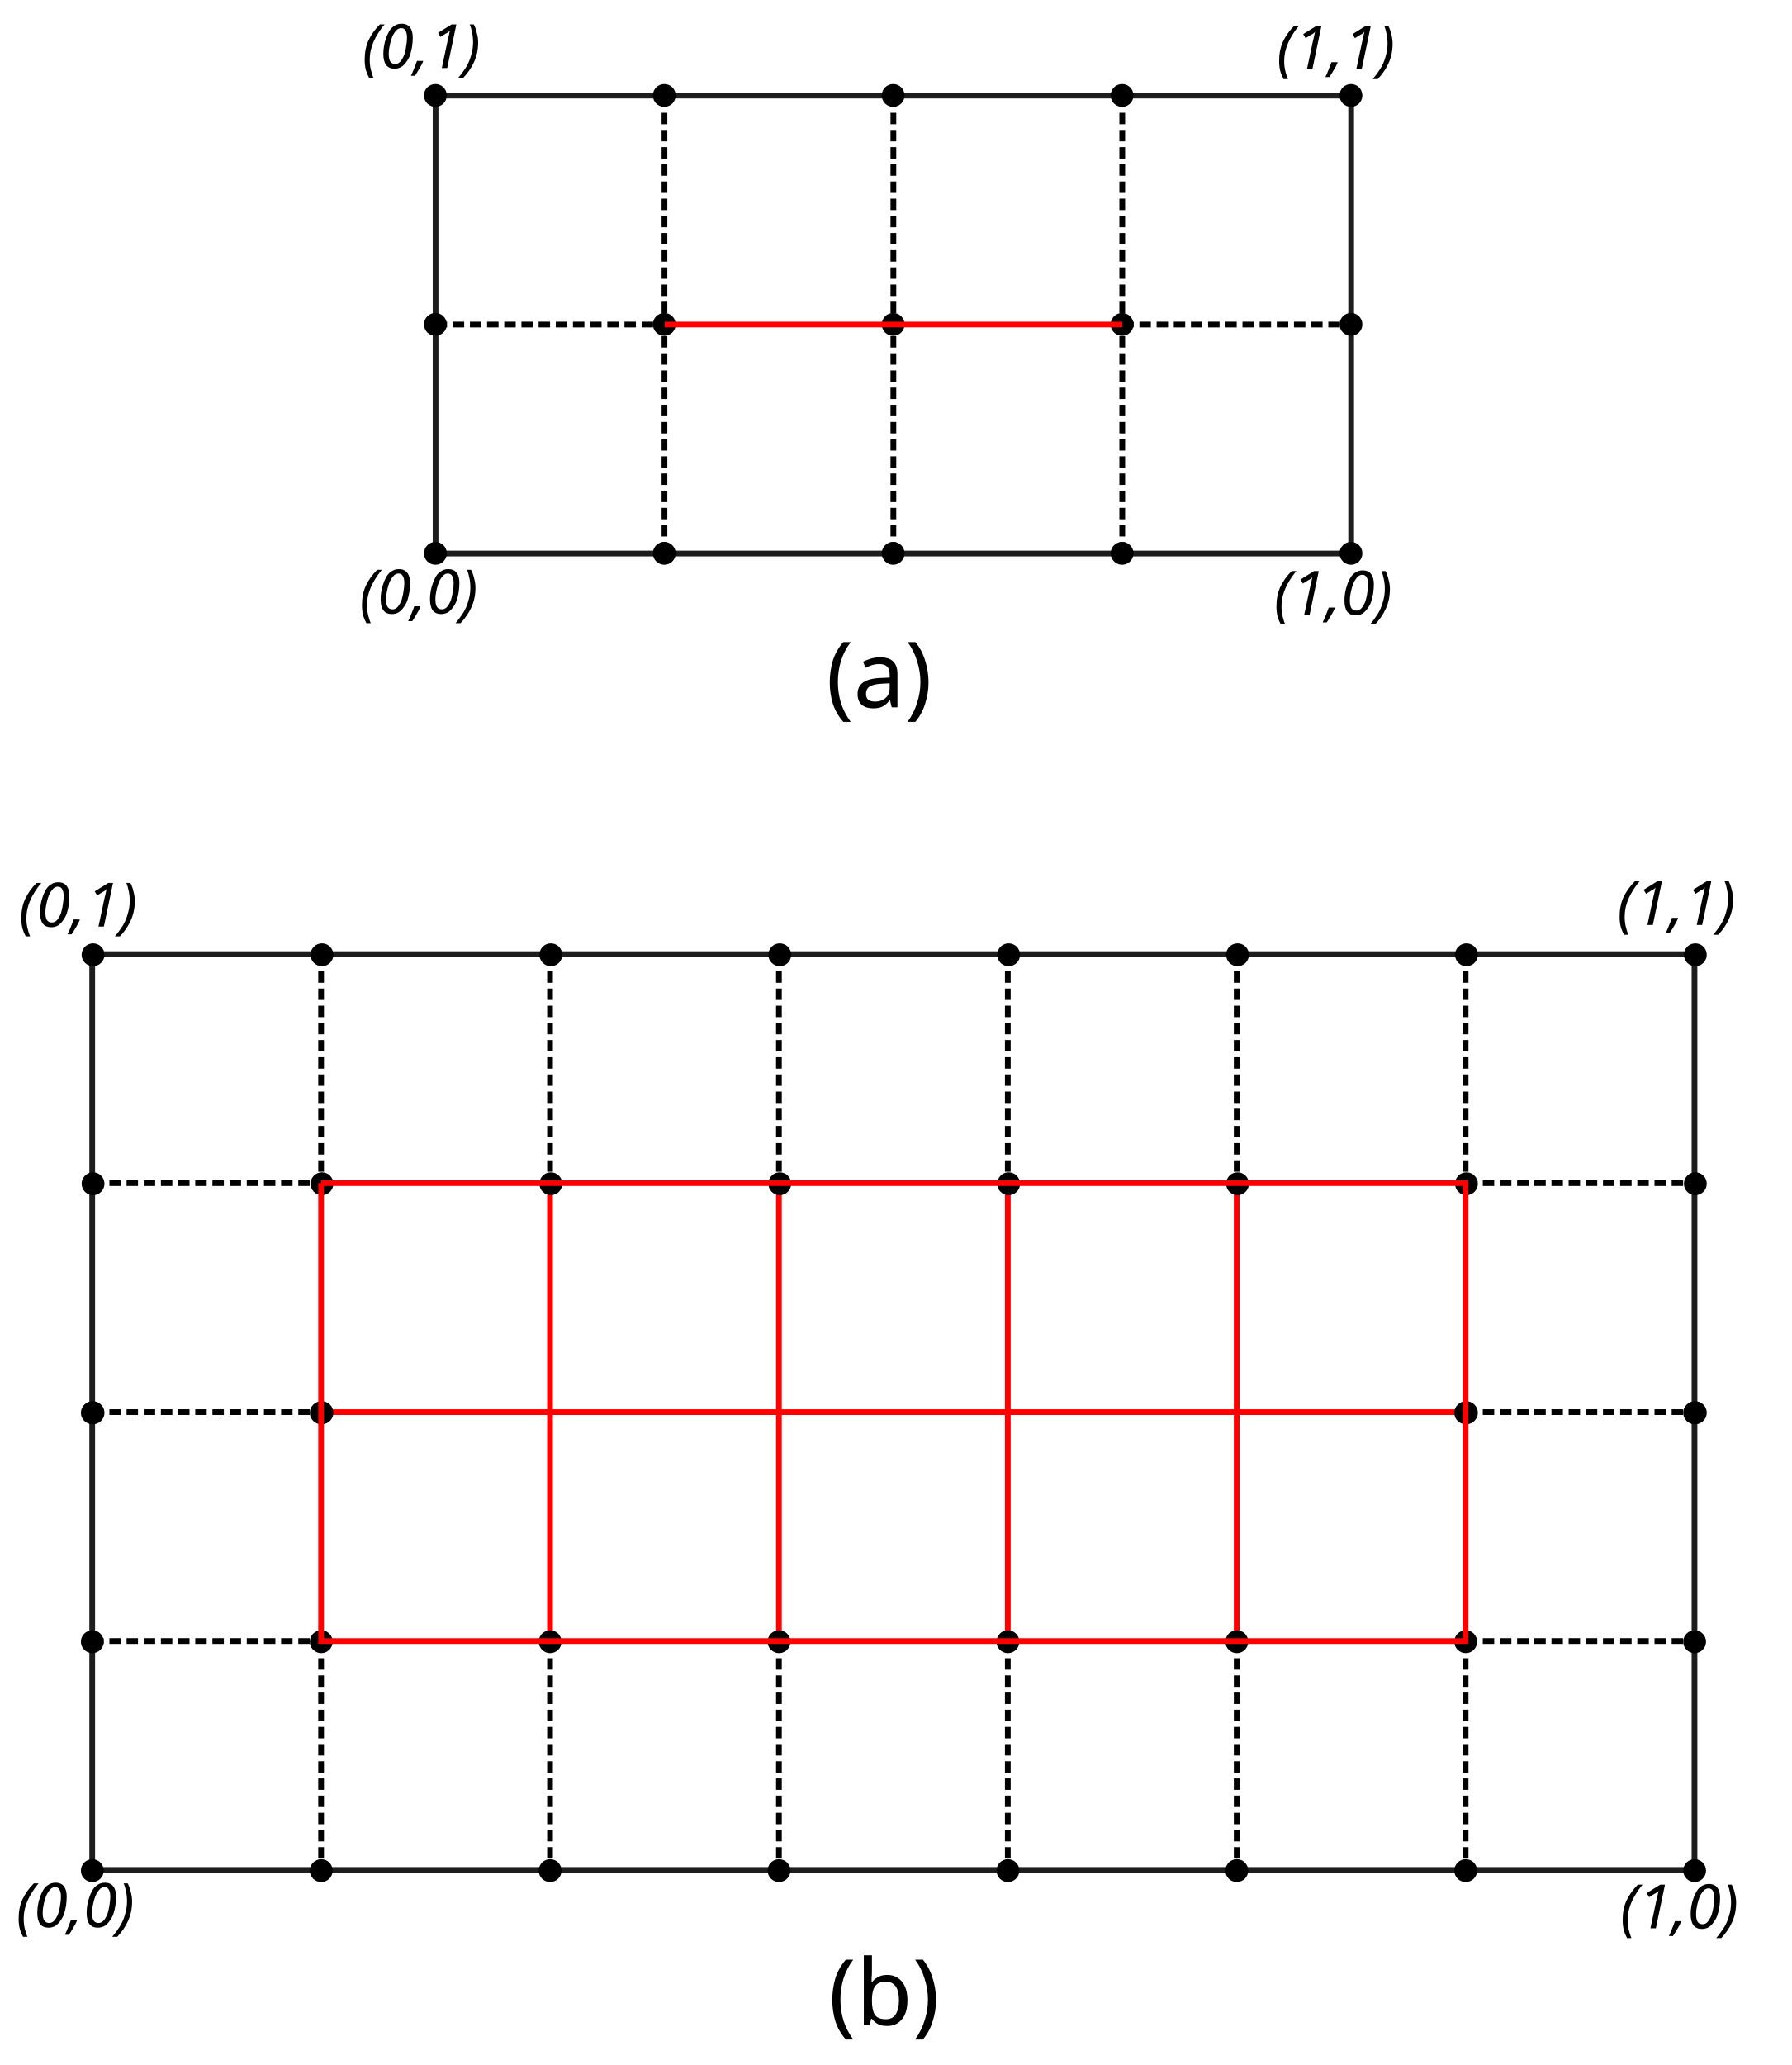
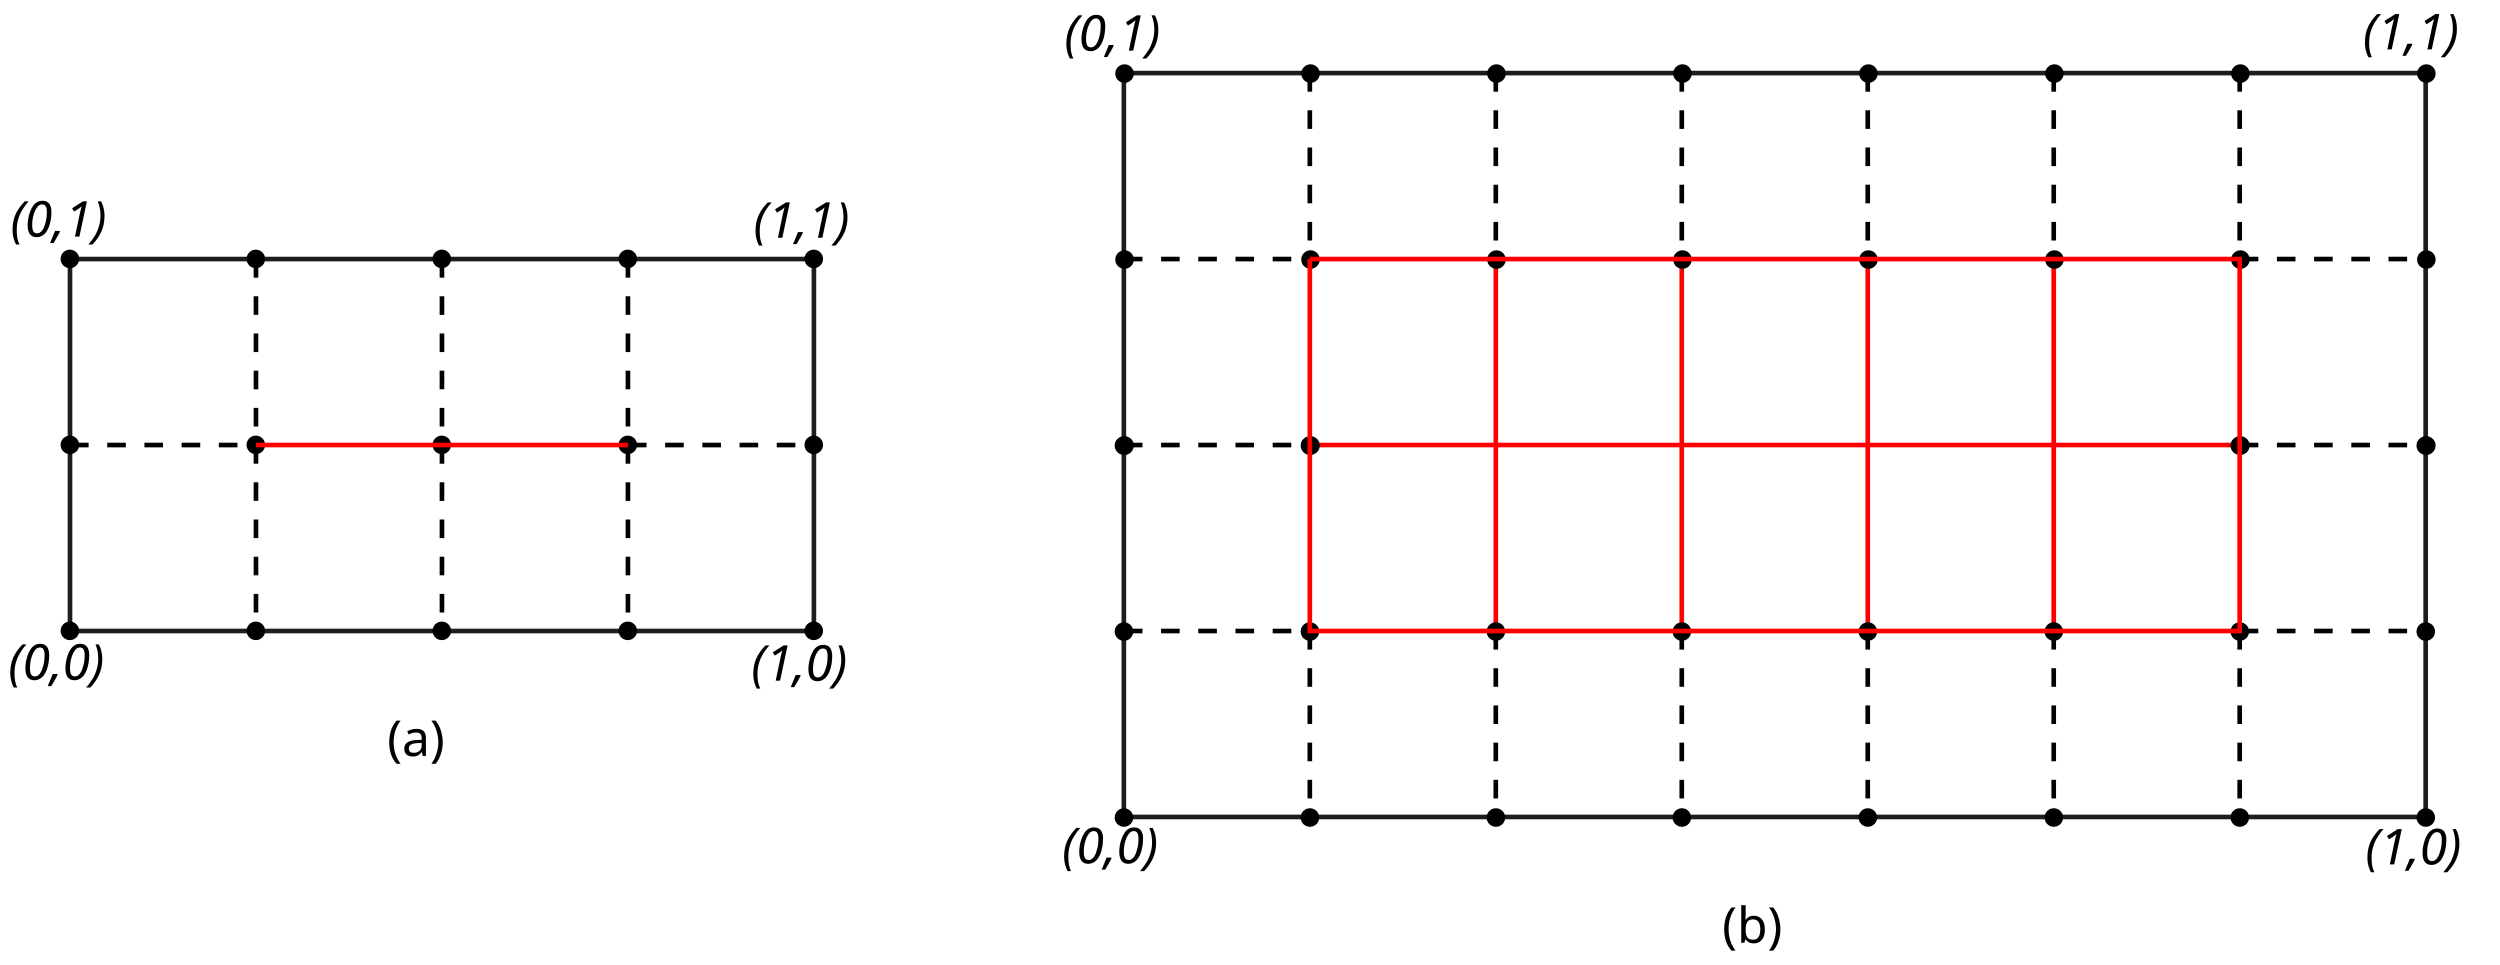
- <svg xmlns="http://www.w3.org/2000/svg" width="82.851mm" height="95.455mm" viewBox="0 0 82.851 95.455" version="1.1" id="svg8653">
+ <svg xmlns="http://www.w3.org/2000/svg" width="213.404mm" height="82.336mm" viewBox="0 0 213.404 82.336" version="1.1" id="svg8653">
  <defs id="defs8647" />
-   <g id="layer1" transform="translate(-27.48638,11.68953)">
-     <path style="fill:none;stroke:#ff0000;stroke-width:0.265;stroke-linecap:butt;stroke-linejoin:miter;stroke-opacity:1;stroke-miterlimit:4;stroke-dasharray:none;stroke-dashoffset:0" d="m 52.917,43 c 0,21.167 0,21.167 0,21.167" id="path2102" />
-     <path style="fill:none;stroke:#ff0000;stroke-width:0.265;stroke-linecap:butt;stroke-linejoin:miter;stroke-opacity:1;stroke-miterlimit:4;stroke-dasharray:none;stroke-dashoffset:0" d="m 63.5,43 c 0,21.167 0,21.167 0,21.167" id="path2104" />
-     <path style="fill:none;stroke:#ff0000;stroke-width:0.265;stroke-linecap:butt;stroke-linejoin:miter;stroke-opacity:1;stroke-miterlimit:4;stroke-dasharray:none;stroke-dashoffset:0" d="m 74.083,43 c 0,21.167 0,21.167 0,21.167" id="path2106" />
-     <path style="fill:none;stroke:#ff0000;stroke-width:0.265;stroke-linecap:butt;stroke-linejoin:miter;stroke-opacity:1;stroke-miterlimit:4;stroke-dasharray:none;stroke-dashoffset:0" d="m 84.667,43 c 0,21.167 0,21.167 0,21.167" id="path2108" />
-     <path style="fill:none;stroke:#ff0000;stroke-width:0.265;stroke-linecap:butt;stroke-linejoin:miter;stroke-opacity:1;stroke-miterlimit:4;stroke-dasharray:none;stroke-dashoffset:0" d="m 42.333,53.583 c 52.917,0 52.917,0 52.917,0" id="path2110" />
-     <rect id="rect3703-2" width="74.083" height="42.333" x="31.75" y="32.417" style="opacity:0.885;fill:none;stroke:#000000;stroke-width:0.265;stroke-miterlimit:4;stroke-dasharray:none;stroke-opacity:1" />
-     <path style="fill:none;stroke:#000000;stroke-width:0.265;stroke-linecap:butt;stroke-linejoin:miter;stroke-miterlimit:4;stroke-dasharray:0.529,0.265;stroke-dashoffset:0;stroke-opacity:1" d="M 42.333,32.417 V 43" id="path9655" />
-     <path style="fill:none;stroke:#000000;stroke-width:0.265;stroke-linecap:butt;stroke-linejoin:miter;stroke-miterlimit:4;stroke-dasharray:0.529,0.265;stroke-dashoffset:0;stroke-opacity:1" d="M 52.917,32.417 V 43" id="path9655-4" />
-     <path style="fill:none;stroke:#000000;stroke-width:0.265;stroke-linecap:butt;stroke-linejoin:miter;stroke-miterlimit:4;stroke-dasharray:0.529,0.265;stroke-dashoffset:0;stroke-opacity:1" d="M 63.5,32.417 V 43" id="path9655-2" />
-     <path style="fill:none;stroke:#000000;stroke-width:0.265;stroke-linecap:butt;stroke-linejoin:miter;stroke-miterlimit:4;stroke-dasharray:0.529,0.265;stroke-dashoffset:0;stroke-opacity:1" d="M 95.25,43 H 105.833" id="path9693" />
-     <path style="fill:none;stroke:#000000;stroke-width:0.265;stroke-linecap:butt;stroke-linejoin:miter;stroke-miterlimit:4;stroke-dasharray:0.529,0.265;stroke-dashoffset:0;stroke-opacity:1" d="M 31.75,43 H 42.333" id="path9693-1" />
-     <text xml:space="preserve" style="font-style:italic;font-variant:normal;font-weight:normal;font-stretch:normal;font-size:2.822px;line-height:1.25;font-family:sans-serif;-inkscape-font-specification:'sans-serif, Italic';font-variant-ligatures:normal;font-variant-caps:normal;font-variant-numeric:normal;font-feature-settings:normal;text-align:start;letter-spacing:0px;word-spacing:0px;writing-mode:lr;text-anchor:start;fill:#000000;fill-opacity:1;stroke:none;stroke-width:0.265;" x="28.363" y="31.142" id="text5070-2-2">
-       <tspan id="tspan5068-0-3" x="28.363" y="31.142" style="font-style:italic;font-variant:normal;font-weight:normal;font-stretch:normal;font-size:2.822px;font-family:sans-serif;-inkscape-font-specification:'sans-serif, Italic';font-variant-ligatures:normal;font-variant-caps:normal;font-variant-numeric:normal;font-feature-settings:normal;text-align:start;writing-mode:lr;text-anchor:start;fill:#000000;fill-opacity:1;stroke-width:0.265;">(0,1)</tspan>
+   <g id="layer1" transform="translate(85.35105,-20.88653)">
+     <path style="fill:none;stroke:#ff0000;stroke-width:0.397;stroke-linecap:butt;stroke-linejoin:miter;stroke-miterlimit:4;stroke-dasharray:none;stroke-dashoffset:0;stroke-opacity:1" d="m 42.333,43 c 0,31.75 0,31.75 0,31.75" id="path2102" />
+     <path style="fill:none;stroke:#ff0000;stroke-width:0.397;stroke-linecap:butt;stroke-linejoin:miter;stroke-miterlimit:4;stroke-dasharray:none;stroke-dashoffset:0;stroke-opacity:1" d="m 58.208,43 c 0,31.75 0,31.75 0,31.75" id="path2104" />
+     <path style="fill:none;stroke:#ff0000;stroke-width:0.397;stroke-linecap:butt;stroke-linejoin:miter;stroke-miterlimit:4;stroke-dasharray:none;stroke-dashoffset:0;stroke-opacity:1" d="m 74.083,43 c 0,31.75 0,31.75 0,31.75" id="path2106" />
+     <path style="fill:none;stroke:#ff0000;stroke-width:0.397;stroke-linecap:butt;stroke-linejoin:miter;stroke-miterlimit:4;stroke-dasharray:none;stroke-dashoffset:0;stroke-opacity:1" d="m 89.958,43 c 0,31.75 0,31.75 0,31.75" id="path2108" />
+     <path style="fill:none;stroke:#ff0000;stroke-width:0.397;stroke-linecap:butt;stroke-linejoin:miter;stroke-miterlimit:4;stroke-dasharray:none;stroke-dashoffset:0;stroke-opacity:1" d="m 26.458,58.875 c 79.375,0 79.375,0 79.375,0" id="path2110" />
+     <rect id="rect3703-2" width="111.125" height="63.5" x="10.583" y="27.125" style="opacity:0.885;fill:none;stroke:#000000;stroke-width:0.397;stroke-miterlimit:4;stroke-dasharray:none;stroke-opacity:1" />
+     <path style="fill:none;stroke:#000000;stroke-width:0.397;stroke-linecap:butt;stroke-linejoin:miter;stroke-miterlimit:4;stroke-dasharray:1.588,1.588;stroke-dashoffset:0;stroke-opacity:1" d="M 26.458,27.125 V 43" id="path9655" />
+     <path style="fill:none;stroke:#000000;stroke-width:0.397;stroke-linecap:butt;stroke-linejoin:miter;stroke-miterlimit:4;stroke-dasharray:1.588,1.588;stroke-dashoffset:0;stroke-opacity:1" d="M 42.333,27.125 V 43" id="path9655-4" />
+     <path style="fill:none;stroke:#000000;stroke-width:0.397;stroke-linecap:butt;stroke-linejoin:miter;stroke-miterlimit:4;stroke-dasharray:1.588,1.588;stroke-dashoffset:0;stroke-opacity:1" d="M 58.208,27.125 V 43" id="path9655-2" />
+     <path style="fill:none;stroke:#000000;stroke-width:0.397;stroke-linecap:butt;stroke-linejoin:miter;stroke-miterlimit:4;stroke-dasharray:1.588,1.588;stroke-dashoffset:0;stroke-opacity:1" d="m 105.833,43 h 15.875" id="path9693" />
+     <path style="fill:none;stroke:#000000;stroke-width:0.397;stroke-linecap:butt;stroke-linejoin:miter;stroke-miterlimit:4;stroke-dasharray:1.588,1.588;stroke-dashoffset:0;stroke-opacity:1" d="M 10.583,43 H 26.458" id="path9693-1" />
+     <text xml:space="preserve" style="font-style:italic;font-variant:normal;font-weight:normal;font-stretch:normal;font-size:4.233px;line-height:1.25;font-family:sans-serif;-inkscape-font-specification:'sans-serif, Italic';font-variant-ligatures:normal;font-variant-caps:normal;font-variant-numeric:normal;font-feature-settings:normal;text-align:start;letter-spacing:0px;word-spacing:0px;writing-mode:lr-tb;text-anchor:start;fill:#000000;fill-opacity:1;stroke:none;stroke-width:0.397" x="5.503" y="25.213" id="text5070-2-2">
+       <tspan id="tspan5068-0-3" x="5.503" y="25.213" style="font-style:italic;font-variant:normal;font-weight:normal;font-stretch:normal;font-size:4.233px;font-family:sans-serif;-inkscape-font-specification:'sans-serif, Italic';font-variant-ligatures:normal;font-variant-caps:normal;font-variant-numeric:normal;font-feature-settings:normal;text-align:start;writing-mode:lr-tb;text-anchor:start;fill:#000000;fill-opacity:1;stroke-width:0.397">(0,1)</tspan>
    </text>
-     <text xml:space="preserve" style="font-style:italic;font-variant:normal;font-weight:normal;font-stretch:normal;font-size:2.822px;line-height:1.25;font-family:sans-serif;-inkscape-font-specification:'sans-serif, Italic';font-variant-ligatures:normal;font-variant-caps:normal;font-variant-numeric:normal;font-feature-settings:normal;text-align:start;letter-spacing:0px;word-spacing:0px;writing-mode:lr;text-anchor:start;fill:#000000;fill-opacity:1;stroke:none;stroke-width:0.265;" x="102.263" y="31.069" id="text5070-2-2-6">
-       <tspan id="tspan5068-0-3-4" x="102.263" y="31.069" style="font-style:italic;font-variant:normal;font-weight:normal;font-stretch:normal;font-size:2.822px;font-family:sans-serif;-inkscape-font-specification:'sans-serif, Italic';font-variant-ligatures:normal;font-variant-caps:normal;font-variant-numeric:normal;font-feature-settings:normal;text-align:start;writing-mode:lr;text-anchor:start;fill:#000000;fill-opacity:1;stroke-width:0.265;">(1,1)</tspan>
+     <text xml:space="preserve" style="font-style:italic;font-variant:normal;font-weight:normal;font-stretch:normal;font-size:4.233px;line-height:1.25;font-family:sans-serif;-inkscape-font-specification:'sans-serif, Italic';font-variant-ligatures:normal;font-variant-caps:normal;font-variant-numeric:normal;font-feature-settings:normal;text-align:start;letter-spacing:0px;word-spacing:0px;writing-mode:lr-tb;text-anchor:start;fill:#000000;fill-opacity:1;stroke:none;stroke-width:0.397" x="116.353" y="25.103" id="text5070-2-2-6">
+       <tspan id="tspan5068-0-3-4" x="116.353" y="25.103" style="font-style:italic;font-variant:normal;font-weight:normal;font-stretch:normal;font-size:4.233px;font-family:sans-serif;-inkscape-font-specification:'sans-serif, Italic';font-variant-ligatures:normal;font-variant-caps:normal;font-variant-numeric:normal;font-feature-settings:normal;text-align:start;writing-mode:lr-tb;text-anchor:start;fill:#000000;fill-opacity:1;stroke-width:0.397">(1,1)</tspan>
    </text>
-     <text xml:space="preserve" style="font-style:italic;font-variant:normal;font-weight:normal;font-stretch:normal;font-size:2.822px;line-height:1.25;font-family:sans-serif;-inkscape-font-specification:'sans-serif, Italic';font-variant-ligatures:normal;font-variant-caps:normal;font-variant-numeric:normal;font-feature-settings:normal;text-align:start;letter-spacing:0px;word-spacing:0px;writing-mode:lr;text-anchor:start;fill:#000000;fill-opacity:1;stroke:none;stroke-width:0.265;" x="28.237" y="77.387" id="text5070-2-2-5">
-       <tspan id="tspan5068-0-3-3" x="28.237" y="77.387" style="font-style:italic;font-variant:normal;font-weight:normal;font-stretch:normal;font-size:2.822px;font-family:sans-serif;-inkscape-font-specification:'sans-serif, Italic';font-variant-ligatures:normal;font-variant-caps:normal;font-variant-numeric:normal;font-feature-settings:normal;text-align:start;writing-mode:lr;text-anchor:start;fill:#000000;fill-opacity:1;stroke-width:0.265;">(0,0)</tspan>
+     <text xml:space="preserve" style="font-style:italic;font-variant:normal;font-weight:normal;font-stretch:normal;font-size:4.233px;line-height:1.25;font-family:sans-serif;-inkscape-font-specification:'sans-serif, Italic';font-variant-ligatures:normal;font-variant-caps:normal;font-variant-numeric:normal;font-feature-settings:normal;text-align:start;letter-spacing:0px;word-spacing:0px;writing-mode:lr-tb;text-anchor:start;fill:#000000;fill-opacity:1;stroke:none;stroke-width:0.397" x="5.314" y="94.58" id="text5070-2-2-5">
+       <tspan id="tspan5068-0-3-3" x="5.314" y="94.58" style="font-style:italic;font-variant:normal;font-weight:normal;font-stretch:normal;font-size:4.233px;font-family:sans-serif;-inkscape-font-specification:'sans-serif, Italic';font-variant-ligatures:normal;font-variant-caps:normal;font-variant-numeric:normal;font-feature-settings:normal;text-align:start;writing-mode:lr-tb;text-anchor:start;fill:#000000;fill-opacity:1;stroke-width:0.397">(0,0)</tspan>
    </text>
-     <text xml:space="preserve" style="font-style:italic;font-variant:normal;font-weight:normal;font-stretch:normal;font-size:2.822px;line-height:1.25;font-family:sans-serif;-inkscape-font-specification:'sans-serif, Italic';font-variant-ligatures:normal;font-variant-caps:normal;font-variant-numeric:normal;font-feature-settings:normal;text-align:start;letter-spacing:0px;word-spacing:0px;writing-mode:lr;text-anchor:start;fill:#000000;fill-opacity:1;stroke:none;stroke-width:0.265;" x="102.402" y="77.445" id="text5070-2-2-6-0">
-       <tspan id="tspan5068-0-3-4-0" x="102.402" y="77.445" style="font-style:italic;font-variant:normal;font-weight:normal;font-stretch:normal;font-size:2.822px;font-family:sans-serif;-inkscape-font-specification:'sans-serif, Italic';font-variant-ligatures:normal;font-variant-caps:normal;font-variant-numeric:normal;font-feature-settings:normal;text-align:start;writing-mode:lr;text-anchor:start;fill:#000000;fill-opacity:1;stroke-width:0.265;">(1,0)</tspan>
+     <text xml:space="preserve" style="font-style:italic;font-variant:normal;font-weight:normal;font-stretch:normal;font-size:4.233px;line-height:1.25;font-family:sans-serif;-inkscape-font-specification:'sans-serif, Italic';font-variant-ligatures:normal;font-variant-caps:normal;font-variant-numeric:normal;font-feature-settings:normal;text-align:start;letter-spacing:0px;word-spacing:0px;writing-mode:lr-tb;text-anchor:start;fill:#000000;fill-opacity:1;stroke:none;stroke-width:0.397" x="116.561" y="94.668" id="text5070-2-2-6-0">
+       <tspan id="tspan5068-0-3-4-0" x="116.561" y="94.668" style="font-style:italic;font-variant:normal;font-weight:normal;font-stretch:normal;font-size:4.233px;font-family:sans-serif;-inkscape-font-specification:'sans-serif, Italic';font-variant-ligatures:normal;font-variant-caps:normal;font-variant-numeric:normal;font-feature-settings:normal;text-align:start;writing-mode:lr-tb;text-anchor:start;fill:#000000;fill-opacity:1;stroke-width:0.397">(1,0)</tspan>
    </text>
-     <g id="g2002" transform="translate(-6.501331,-37.1371)">
+     <g id="g2002" transform="matrix(1.5,0,0,1.5,-46.79366,-77.20566)">
      <circle r="0.528" cy="69.582" cx="38.29" id="path4517" style="fill:#000000;fill-opacity:1;stroke:none;stroke-width:0.106;stroke-opacity:1" />
      <circle r="0.528" cy="69.582" cx="48.873" id="path4517-7" style="fill:#000000;fill-opacity:1;stroke:none;stroke-width:0.106;stroke-opacity:1" />
      <circle r="0.528" cy="69.582" cx="59.456" id="path4517-78" style="fill:#000000;fill-opacity:1;stroke:none;stroke-width:0.106;stroke-opacity:1" />
      <circle r="0.528" cy="69.582" cx="70.04" id="path4517-7-9" style="fill:#000000;fill-opacity:1;stroke:none;stroke-width:0.106;stroke-opacity:1" />
      <circle r="0.528" cy="69.582" cx="80.623" id="path4517-0" style="fill:#000000;fill-opacity:1;stroke:none;stroke-width:0.106;stroke-opacity:1" />
      <circle r="0.528" cy="80.166" cx="38.29" id="path4517-5" style="fill:#000000;fill-opacity:1;stroke:none;stroke-width:0.106;stroke-opacity:1" />
      <circle r="0.528" cy="80.166" cx="48.873" id="path4517-7-8" style="fill:#000000;fill-opacity:1;stroke:none;stroke-width:0.106;stroke-opacity:1" />
      <circle r="0.528" cy="80.166" cx="59.456" id="path4517-78-7" style="fill:#000000;fill-opacity:1;stroke:none;stroke-width:0.106;stroke-opacity:1" />
      <circle r="0.528" cy="80.166" cx="70.04" id="path4517-7-9-2" style="fill:#000000;fill-opacity:1;stroke:none;stroke-width:0.106;stroke-opacity:1" />
      <circle r="0.528" cy="80.166" cx="80.623" id="path4517-0-0" style="fill:#000000;fill-opacity:1;stroke:none;stroke-width:0.106;stroke-opacity:1" />
      <circle r="0.528" cy="90.749" cx="38.29" id="path4517-9" style="fill:#000000;fill-opacity:1;stroke:none;stroke-width:0.106;stroke-opacity:1" />
      <circle r="0.528" cy="90.749" cx="48.873" id="path4517-7-87" style="fill:#000000;fill-opacity:1;stroke:none;stroke-width:0.106;stroke-opacity:1" />
      <circle r="0.528" cy="69.582" cx="91.206" id="path4517-78-70" style="fill:#000000;fill-opacity:1;stroke:none;stroke-width:0.106;stroke-opacity:1" />
      <circle r="0.528" cy="69.582" cx="101.79" id="path4517-7-9-7" style="fill:#000000;fill-opacity:1;stroke:none;stroke-width:0.106;stroke-opacity:1" />
      <circle r="0.528" cy="69.582" cx="112.373" id="path4517-0-7" style="fill:#000000;fill-opacity:1;stroke:none;stroke-width:0.106;stroke-opacity:1" />
      <circle r="0.528" cy="80.166" cx="91.206" id="path4517-78-7-5" style="fill:#000000;fill-opacity:1;stroke:none;stroke-width:0.106;stroke-opacity:1" />
      <circle r="0.528" cy="80.166" cx="101.79" id="path4517-7-9-2-4" style="fill:#000000;fill-opacity:1;stroke:none;stroke-width:0.106;stroke-opacity:1" />
      <circle r="0.528" cy="80.166" cx="112.373" id="path4517-0-0-0" style="fill:#000000;fill-opacity:1;stroke:none;stroke-width:0.106;stroke-opacity:1" />
      <circle r="0.528" cy="90.749" cx="101.79" id="path4517-7-9-4-3" style="fill:#000000;fill-opacity:1;stroke:none;stroke-width:0.106;stroke-opacity:1" />
      <circle r="0.528" cy="90.749" cx="112.373" id="path4517-0-6-7" style="fill:#000000;fill-opacity:1;stroke:none;stroke-width:0.106;stroke-opacity:1" />
      <circle transform="scale(1,-1)" r="0.528" cy="-111.918" cx="38.256" id="path4517-56" style="fill:#000000;fill-opacity:1;stroke:none;stroke-width:0.106;stroke-opacity:1" />
      <circle transform="scale(1,-1)" r="0.528" cy="-111.918" cx="48.84" id="path4517-7-2" style="fill:#000000;fill-opacity:1;stroke:none;stroke-width:0.106;stroke-opacity:1" />
      <circle transform="scale(1,-1)" r="0.528" cy="-111.918" cx="59.423" id="path4517-78-0" style="fill:#000000;fill-opacity:1;stroke:none;stroke-width:0.106;stroke-opacity:1" />
      <circle transform="scale(1,-1)" r="0.528" cy="-111.918" cx="70.006" id="path4517-7-9-8" style="fill:#000000;fill-opacity:1;stroke:none;stroke-width:0.106;stroke-opacity:1" />
      <circle transform="scale(1,-1)" r="0.528" cy="-111.918" cx="80.59" id="path4517-0-70" style="fill:#000000;fill-opacity:1;stroke:none;stroke-width:0.106;stroke-opacity:1" />
      <circle transform="scale(1,-1)" r="0.528" cy="-101.335" cx="38.256" id="path4517-5-6" style="fill:#000000;fill-opacity:1;stroke:none;stroke-width:0.106;stroke-opacity:1" />
      <circle transform="scale(1,-1)" r="0.528" cy="-101.335" cx="48.84" id="path4517-7-8-9" style="fill:#000000;fill-opacity:1;stroke:none;stroke-width:0.106;stroke-opacity:1" />
      <circle transform="scale(1,-1)" r="0.528" cy="-101.335" cx="59.423" id="path4517-78-7-9" style="fill:#000000;fill-opacity:1;stroke:none;stroke-width:0.106;stroke-opacity:1" />
      <circle transform="scale(1,-1)" r="0.528" cy="-101.335" cx="70.006" id="path4517-7-9-2-3" style="fill:#000000;fill-opacity:1;stroke:none;stroke-width:0.106;stroke-opacity:1" />
      <circle transform="scale(1,-1)" r="0.528" cy="-101.335" cx="80.59" id="path4517-0-0-4" style="fill:#000000;fill-opacity:1;stroke:none;stroke-width:0.106;stroke-opacity:1" />
      <circle transform="scale(1,-1)" r="0.528" cy="-90.752" cx="38.256" id="path4517-9-3" style="fill:#000000;fill-opacity:1;stroke:none;stroke-width:0.106;stroke-opacity:1" />
      <circle transform="scale(1,-1)" r="0.528" cy="-90.752" cx="48.84" id="path4517-7-87-0" style="fill:#000000;fill-opacity:1;stroke:none;stroke-width:0.106;stroke-opacity:1" />
      <circle transform="scale(1,-1)" r="0.528" cy="-111.918" cx="91.173" id="path4517-78-70-1" style="fill:#000000;fill-opacity:1;stroke:none;stroke-width:0.106;stroke-opacity:1" />
      <circle transform="scale(1,-1)" r="0.528" cy="-111.918" cx="101.756" id="path4517-7-9-7-7" style="fill:#000000;fill-opacity:1;stroke:none;stroke-width:0.106;stroke-opacity:1" />
      <circle transform="scale(1,-1)" r="0.528" cy="-111.918" cx="112.34" id="path4517-0-7-0" style="fill:#000000;fill-opacity:1;stroke:none;stroke-width:0.106;stroke-opacity:1" />
      <circle transform="scale(1,-1)" r="0.528" cy="-101.335" cx="91.173" id="path4517-78-7-5-9" style="fill:#000000;fill-opacity:1;stroke:none;stroke-width:0.106;stroke-opacity:1" />
      <circle transform="scale(1,-1)" r="0.528" cy="-101.335" cx="101.756" id="path4517-7-9-2-4-1" style="fill:#000000;fill-opacity:1;stroke:none;stroke-width:0.106;stroke-opacity:1" />
      <circle transform="scale(1,-1)" r="0.528" cy="-101.335" cx="112.34" id="path4517-0-0-0-1" style="fill:#000000;fill-opacity:1;stroke:none;stroke-width:0.106;stroke-opacity:1" />
      <circle transform="scale(1,-1)" r="0.528" cy="-90.752" cx="101.756" id="path4517-7-9-4-3-6" style="fill:#000000;fill-opacity:1;stroke:none;stroke-width:0.106;stroke-opacity:1" />
      <circle transform="scale(1,-1)" r="0.528" cy="-90.752" cx="112.34" id="path4517-0-6-7-6" style="fill:#000000;fill-opacity:1;stroke:none;stroke-width:0.106;stroke-opacity:1" />
    </g>
-     <path style="fill:none;stroke:#000000;stroke-width:0.265;stroke-linecap:butt;stroke-linejoin:miter;stroke-miterlimit:4;stroke-dasharray:0.529,0.265;stroke-dashoffset:0;stroke-opacity:1" d="M 74.083,32.417 V 43" id="path9655-2-8" />
-     <path style="fill:none;stroke:#000000;stroke-width:0.265;stroke-linecap:butt;stroke-linejoin:miter;stroke-miterlimit:4;stroke-dasharray:0.529,0.265;stroke-dashoffset:0;stroke-opacity:1" d="M 84.667,32.417 V 43" id="path9655-2-6" />
-     <path style="fill:none;stroke:#000000;stroke-width:0.265;stroke-linecap:butt;stroke-linejoin:miter;stroke-miterlimit:4;stroke-dasharray:0.529,0.265;stroke-dashoffset:0;stroke-opacity:1" d="M 95.25,32.417 V 43" id="path9655-2-7" />
-     <path style="fill:none;stroke:#000000;stroke-width:0.265;stroke-linecap:butt;stroke-linejoin:miter;stroke-miterlimit:4;stroke-dasharray:0.529,0.265;stroke-dashoffset:0;stroke-opacity:1" d="M 42.333,64.167 V 74.75" id="path9655-2-1" />
-     <path style="fill:none;stroke:#000000;stroke-width:0.265;stroke-linecap:butt;stroke-linejoin:miter;stroke-miterlimit:4;stroke-dasharray:0.529,0.265;stroke-dashoffset:0;stroke-opacity:1" d="M 52.917,64.167 V 74.75" id="path9655-2-4" />
-     <path style="fill:none;stroke:#000000;stroke-width:0.265;stroke-linecap:butt;stroke-linejoin:miter;stroke-miterlimit:4;stroke-dasharray:0.529,0.265;stroke-dashoffset:0;stroke-opacity:1" d="M 63.5,64.167 V 74.75" id="path9655-2-2" />
-     <path style="fill:none;stroke:#000000;stroke-width:0.265;stroke-linecap:butt;stroke-linejoin:miter;stroke-miterlimit:4;stroke-dasharray:0.529,0.265;stroke-dashoffset:0;stroke-opacity:1" d="M 74.083,64.167 V 74.75" id="path9655-2-88" />
-     <path style="fill:none;stroke:#000000;stroke-width:0.265;stroke-linecap:butt;stroke-linejoin:miter;stroke-miterlimit:4;stroke-dasharray:0.529,0.265;stroke-dashoffset:0;stroke-opacity:1" d="M 84.667,64.167 V 74.75" id="path9655-2-0" />
-     <path style="fill:none;stroke:#000000;stroke-width:0.265;stroke-linecap:butt;stroke-linejoin:miter;stroke-miterlimit:4;stroke-dasharray:0.529,0.265;stroke-dashoffset:0;stroke-opacity:1" d="M 95.25,64.167 V 74.75" id="path9655-2-23" />
-     <path style="fill:none;stroke:#000000;stroke-width:0.265;stroke-linecap:butt;stroke-linejoin:miter;stroke-miterlimit:4;stroke-dasharray:0.529,0.265;stroke-dashoffset:0;stroke-opacity:1" d="M 95.25,53.583 H 105.833" id="path9693-6" />
-     <path style="fill:none;stroke:#000000;stroke-width:0.265;stroke-linecap:butt;stroke-linejoin:miter;stroke-miterlimit:4;stroke-dasharray:0.529,0.265;stroke-dashoffset:0;stroke-opacity:1" d="M 95.25,64.167 H 105.833" id="path9693-9" />
-     <path style="fill:none;stroke:#000000;stroke-width:0.265;stroke-linecap:butt;stroke-linejoin:miter;stroke-miterlimit:4;stroke-dasharray:0.529,0.265;stroke-dashoffset:0;stroke-opacity:1" d="M 31.75,64.167 H 42.333" id="path9693-0" />
-     <path style="fill:none;stroke:#000000;stroke-width:0.265;stroke-linecap:butt;stroke-linejoin:miter;stroke-miterlimit:4;stroke-dasharray:0.529,0.265;stroke-dashoffset:0;stroke-opacity:1" d="M 31.75,53.583 H 42.333" id="path9693-5" />
-     <path style="fill:none;stroke:#ff0000;stroke-width:0.265;stroke-linecap:butt;stroke-linejoin:miter;stroke-opacity:1;stroke-miterlimit:4;stroke-dasharray:none;stroke-dashoffset:0" d="m 42.333,43 c 52.917,0 52.917,0 52.917,0 V 64.167 H 42.333 V 43" id="path2100" />
-     <g id="g9727" transform="translate(9.81867,-72.20181)">
+     <path style="fill:none;stroke:#000000;stroke-width:0.397;stroke-linecap:butt;stroke-linejoin:miter;stroke-miterlimit:4;stroke-dasharray:1.588,1.588;stroke-dashoffset:0;stroke-opacity:1" d="M 74.083,27.125 V 43" id="path9655-2-8" />
+     <path style="fill:none;stroke:#000000;stroke-width:0.397;stroke-linecap:butt;stroke-linejoin:miter;stroke-miterlimit:4;stroke-dasharray:1.588,1.588;stroke-dashoffset:0;stroke-opacity:1" d="M 89.958,27.125 V 43" id="path9655-2-6" />
+     <path style="fill:none;stroke:#000000;stroke-width:0.397;stroke-linecap:butt;stroke-linejoin:miter;stroke-miterlimit:4;stroke-dasharray:1.588,1.588;stroke-dashoffset:0;stroke-opacity:1" d="M 105.833,27.125 V 43" id="path9655-2-7" />
+     <path style="fill:none;stroke:#000000;stroke-width:0.397;stroke-linecap:butt;stroke-linejoin:miter;stroke-miterlimit:4;stroke-dasharray:1.588,1.588;stroke-dashoffset:0;stroke-opacity:1" d="M 26.458,74.75 V 90.625" id="path9655-2-1" />
+     <path style="fill:none;stroke:#000000;stroke-width:0.397;stroke-linecap:butt;stroke-linejoin:miter;stroke-miterlimit:4;stroke-dasharray:1.588,1.588;stroke-dashoffset:0;stroke-opacity:1" d="M 42.333,74.75 V 90.625" id="path9655-2-4" />
+     <path style="fill:none;stroke:#000000;stroke-width:0.397;stroke-linecap:butt;stroke-linejoin:miter;stroke-miterlimit:4;stroke-dasharray:1.588,1.588;stroke-dashoffset:0;stroke-opacity:1" d="M 58.208,74.75 V 90.625" id="path9655-2-2" />
+     <path style="fill:none;stroke:#000000;stroke-width:0.397;stroke-linecap:butt;stroke-linejoin:miter;stroke-miterlimit:4;stroke-dasharray:1.588,1.588;stroke-dashoffset:0;stroke-opacity:1" d="M 74.083,74.75 V 90.625" id="path9655-2-88" />
+     <path style="fill:none;stroke:#000000;stroke-width:0.397;stroke-linecap:butt;stroke-linejoin:miter;stroke-miterlimit:4;stroke-dasharray:1.588,1.588;stroke-dashoffset:0;stroke-opacity:1" d="M 89.958,74.75 V 90.625" id="path9655-2-0" />
+     <path style="fill:none;stroke:#000000;stroke-width:0.397;stroke-linecap:butt;stroke-linejoin:miter;stroke-miterlimit:4;stroke-dasharray:1.588,1.588;stroke-dashoffset:0;stroke-opacity:1" d="M 105.833,74.75 V 90.625" id="path9655-2-23" />
+     <path style="fill:none;stroke:#000000;stroke-width:0.397;stroke-linecap:butt;stroke-linejoin:miter;stroke-miterlimit:4;stroke-dasharray:1.588,1.588;stroke-dashoffset:0;stroke-opacity:1" d="m 105.833,58.875 h 15.875" id="path9693-6" />
+     <path style="fill:none;stroke:#000000;stroke-width:0.397;stroke-linecap:butt;stroke-linejoin:miter;stroke-miterlimit:4;stroke-dasharray:1.588,1.588;stroke-dashoffset:0;stroke-opacity:1" d="m 105.833,74.75 h 15.875" id="path9693-9" />
+     <path style="fill:none;stroke:#000000;stroke-width:0.397;stroke-linecap:butt;stroke-linejoin:miter;stroke-miterlimit:4;stroke-dasharray:1.588,1.588;stroke-dashoffset:0;stroke-opacity:1" d="M 10.583,74.75 H 26.458" id="path9693-0" />
+     <path style="fill:none;stroke:#000000;stroke-width:0.397;stroke-linecap:butt;stroke-linejoin:miter;stroke-miterlimit:4;stroke-dasharray:1.588,1.588;stroke-dashoffset:0;stroke-opacity:1" d="M 10.583,58.875 H 26.458" id="path9693-5" />
+     <path style="fill:none;stroke:#ff0000;stroke-width:0.397;stroke-linecap:butt;stroke-linejoin:miter;stroke-miterlimit:4;stroke-dasharray:none;stroke-dashoffset:0;stroke-opacity:1" d="m 26.458,43 c 79.375,0 79.375,0 79.375,0 v 31.75 H 26.458 v -31.75" id="path2100" />
+     <g id="g9727" transform="matrix(1.5,0,0,1.5,-136.0845,-54.39646)">
      <circle r="0.528" cy="64.923" cx="37.798" id="path4517-564" style="fill:#000000;fill-opacity:1;stroke:none;stroke-width:0.106;stroke-opacity:1" />
      <circle r="0.528" cy="64.923" cx="48.381" id="path4517-7-24" style="fill:#000000;fill-opacity:1;stroke:none;stroke-width:0.106;stroke-opacity:1" />
      <circle r="0.528" cy="64.923" cx="58.964" id="path4517-78-1" style="fill:#000000;fill-opacity:1;stroke:none;stroke-width:0.106;stroke-opacity:1" />
      <circle r="0.528" cy="64.923" cx="69.548" id="path4517-7-9-77" style="fill:#000000;fill-opacity:1;stroke:none;stroke-width:0.106;stroke-opacity:1" />
      <circle r="0.528" cy="64.923" cx="80.131" id="path4517-0-5" style="fill:#000000;fill-opacity:1;stroke:none;stroke-width:0.106;stroke-opacity:1" />
      <circle r="0.528" cy="75.506" cx="37.798" id="path4517-5-1" style="fill:#000000;fill-opacity:1;stroke:none;stroke-width:0.106;stroke-opacity:1" />
      <circle r="0.528" cy="75.506" cx="48.381" id="path4517-7-8-7" style="fill:#000000;fill-opacity:1;stroke:none;stroke-width:0.106;stroke-opacity:1" />
      <circle r="0.528" cy="75.506" cx="58.964" id="path4517-78-7-8" style="fill:#000000;fill-opacity:1;stroke:none;stroke-width:0.106;stroke-opacity:1" />
      <circle r="0.528" cy="75.506" cx="69.548" id="path4517-7-9-2-8" style="fill:#000000;fill-opacity:1;stroke:none;stroke-width:0.106;stroke-opacity:1" />
      <circle r="0.528" cy="75.506" cx="80.131" id="path4517-0-0-1" style="fill:#000000;fill-opacity:1;stroke:none;stroke-width:0.106;stroke-opacity:1" />
      <circle r="0.528" cy="86.089" cx="37.798" id="path4517-9-5" style="fill:#000000;fill-opacity:1;stroke:none;stroke-width:0.106;stroke-opacity:1" />
      <circle r="0.528" cy="86.089" cx="48.381" id="path4517-7-87-3" style="fill:#000000;fill-opacity:1;stroke:none;stroke-width:0.106;stroke-opacity:1" />
      <circle r="0.528" cy="86.089" cx="58.964" id="path4517-78-0-2" style="fill:#000000;fill-opacity:1;stroke:none;stroke-width:0.106;stroke-opacity:1" />
      <circle r="0.528" cy="86.089" cx="69.548" id="path4517-7-9-4" style="fill:#000000;fill-opacity:1;stroke:none;stroke-width:0.106;stroke-opacity:1" />
      <circle r="0.528" cy="86.089" cx="80.131" id="path4517-0-6" style="fill:#000000;fill-opacity:1;stroke:none;stroke-width:0.106;stroke-opacity:1" />
    </g>
-     <rect id="rect3703-2-4" width="42.333" height="21.167" x="47.625" y="-7.271" style="opacity:0.885;fill:none;stroke:#000000;stroke-width:0.265;stroke-miterlimit:4;stroke-dasharray:none;stroke-opacity:1" />
-     <path style="fill:none;stroke:#000000;stroke-width:0.265;stroke-linecap:butt;stroke-linejoin:miter;stroke-miterlimit:4;stroke-dasharray:0.529,0.265;stroke-dashoffset:0;stroke-opacity:1" d="M 58.208,-7.271 V 13.896" id="path9655-0" />
-     <path style="fill:none;stroke:#000000;stroke-width:0.265;stroke-linecap:butt;stroke-linejoin:miter;stroke-miterlimit:4;stroke-dasharray:0.529,0.265;stroke-dashoffset:0;stroke-opacity:1" d="M 68.792,-7.271 V 13.896" id="path9655-4-6" />
-     <path style="fill:none;stroke:#000000;stroke-width:0.265;stroke-linecap:butt;stroke-linejoin:miter;stroke-miterlimit:4;stroke-dasharray:0.529,0.265;stroke-dashoffset:0;stroke-opacity:1" d="M 79.375,-7.271 V 13.896" id="path9655-2-9" />
-     <path style="fill:none;stroke:#000000;stroke-width:0.265;stroke-linecap:butt;stroke-linejoin:miter;stroke-miterlimit:4;stroke-dasharray:0.529,0.265;stroke-dashoffset:0;stroke-opacity:1" d="M 79.375,3.312 H 89.958" id="path9693-62" />
-     <path style="fill:none;stroke:#ff0000;stroke-width:0.265;stroke-linecap:butt;stroke-linejoin:miter;stroke-opacity:1;stroke-miterlimit:4;stroke-dasharray:none;stroke-dashoffset:0" d="M 58.208,3.312 H 79.375" id="path9695" />
-     <path style="fill:none;stroke:#000000;stroke-width:0.265;stroke-linecap:butt;stroke-linejoin:miter;stroke-miterlimit:4;stroke-dasharray:0.529,0.265;stroke-dashoffset:0;stroke-opacity:1" d="M 47.625,3.312 H 58.208" id="path9693-1-9" />
-     <text xml:space="preserve" style="font-style:italic;font-variant:normal;font-weight:normal;font-stretch:normal;font-size:2.822px;line-height:1.25;font-family:sans-serif;-inkscape-font-specification:'sans-serif, Italic';font-variant-ligatures:normal;font-variant-caps:normal;font-variant-numeric:normal;font-feature-settings:normal;text-align:start;letter-spacing:0px;word-spacing:0px;writing-mode:lr;text-anchor:start;fill:#000000;fill-opacity:1;stroke:none;stroke-width:0.265;" x="44.238" y="-8.545" id="text5070-2-2-9">
-       <tspan id="tspan5068-0-3-36" x="44.238" y="-8.545" style="font-style:italic;font-variant:normal;font-weight:normal;font-stretch:normal;font-size:2.822px;font-family:sans-serif;-inkscape-font-specification:'sans-serif, Italic';font-variant-ligatures:normal;font-variant-caps:normal;font-variant-numeric:normal;font-feature-settings:normal;text-align:start;writing-mode:lr;text-anchor:start;fill:#000000;fill-opacity:1;stroke-width:0.265;">(0,1)</tspan>
+     <rect id="rect3703-2-4" width="63.5" height="31.75" x="-79.375" y="43" style="opacity:0.885;fill:none;stroke:#000000;stroke-width:0.397;stroke-miterlimit:4;stroke-dasharray:none;stroke-opacity:1" />
+     <path style="fill:none;stroke:#000000;stroke-width:0.397;stroke-linecap:butt;stroke-linejoin:miter;stroke-miterlimit:4;stroke-dasharray:1.588,1.588;stroke-dashoffset:0;stroke-opacity:1" d="m -63.5,43 v 31.75" id="path9655-0" />
+     <path style="fill:none;stroke:#000000;stroke-width:0.397;stroke-linecap:butt;stroke-linejoin:miter;stroke-miterlimit:4;stroke-dasharray:1.588,1.588;stroke-dashoffset:0;stroke-opacity:1" d="M -47.625,43 V 74.75" id="path9655-4-6" />
+     <path style="fill:none;stroke:#000000;stroke-width:0.397;stroke-linecap:butt;stroke-linejoin:miter;stroke-miterlimit:4;stroke-dasharray:1.588,1.588;stroke-dashoffset:0;stroke-opacity:1" d="M -31.75,43 V 74.75" id="path9655-2-9" />
+     <path style="fill:none;stroke:#000000;stroke-width:0.397;stroke-linecap:butt;stroke-linejoin:miter;stroke-miterlimit:4;stroke-dasharray:1.588,1.588;stroke-dashoffset:0;stroke-opacity:1" d="m -31.75,58.875 h 15.875" id="path9693-62" />
+     <path style="fill:none;stroke:#ff0000;stroke-width:0.397;stroke-linecap:butt;stroke-linejoin:miter;stroke-miterlimit:4;stroke-dasharray:none;stroke-dashoffset:0;stroke-opacity:1" d="m -63.5,58.875 h 31.75" id="path9695" />
+     <path style="fill:none;stroke:#000000;stroke-width:0.397;stroke-linecap:butt;stroke-linejoin:miter;stroke-miterlimit:4;stroke-dasharray:1.588,1.588;stroke-dashoffset:0;stroke-opacity:1" d="m -79.375,58.875 h 15.875" id="path9693-1-9" />
+     <text xml:space="preserve" style="font-style:italic;font-variant:normal;font-weight:normal;font-stretch:normal;font-size:4.233px;line-height:1.25;font-family:sans-serif;-inkscape-font-specification:'sans-serif, Italic';font-variant-ligatures:normal;font-variant-caps:normal;font-variant-numeric:normal;font-feature-settings:normal;text-align:start;letter-spacing:0px;word-spacing:0px;writing-mode:lr-tb;text-anchor:start;fill:#000000;fill-opacity:1;stroke:none;stroke-width:0.397" x="-84.455" y="41.088" id="text5070-2-2-9">
+       <tspan id="tspan5068-0-3-36" x="-84.455" y="41.088" style="font-style:italic;font-variant:normal;font-weight:normal;font-stretch:normal;font-size:4.233px;font-family:sans-serif;-inkscape-font-specification:'sans-serif, Italic';font-variant-ligatures:normal;font-variant-caps:normal;font-variant-numeric:normal;font-feature-settings:normal;text-align:start;writing-mode:lr-tb;text-anchor:start;fill:#000000;fill-opacity:1;stroke-width:0.397">(0,1)</tspan>
    </text>
-     <text xml:space="preserve" style="font-style:italic;font-variant:normal;font-weight:normal;font-stretch:normal;font-size:2.822px;line-height:1.25;font-family:sans-serif;-inkscape-font-specification:'sans-serif, Italic';font-variant-ligatures:normal;font-variant-caps:normal;font-variant-numeric:normal;font-feature-settings:normal;text-align:start;letter-spacing:0px;word-spacing:0px;writing-mode:lr;text-anchor:start;fill:#000000;fill-opacity:1;stroke:none;stroke-width:0.265;" x="86.521" y="-8.487" id="text5070-2-2-6-1">
-       <tspan id="tspan5068-0-3-4-6" x="86.521" y="-8.487" style="font-style:italic;font-variant:normal;font-weight:normal;font-stretch:normal;font-size:2.822px;font-family:sans-serif;-inkscape-font-specification:'sans-serif, Italic';font-variant-ligatures:normal;font-variant-caps:normal;font-variant-numeric:normal;font-feature-settings:normal;text-align:start;writing-mode:lr;text-anchor:start;fill:#000000;fill-opacity:1;stroke-width:0.265;">(1,1)</tspan>
+     <text xml:space="preserve" style="font-style:italic;font-variant:normal;font-weight:normal;font-stretch:normal;font-size:4.233px;line-height:1.25;font-family:sans-serif;-inkscape-font-specification:'sans-serif, Italic';font-variant-ligatures:normal;font-variant-caps:normal;font-variant-numeric:normal;font-feature-settings:normal;text-align:start;letter-spacing:0px;word-spacing:0px;writing-mode:lr-tb;text-anchor:start;fill:#000000;fill-opacity:1;stroke:none;stroke-width:0.397" x="-21.032" y="41.176" id="text5070-2-2-6-1">
+       <tspan id="tspan5068-0-3-4-6" x="-21.032" y="41.176" style="font-style:italic;font-variant:normal;font-weight:normal;font-stretch:normal;font-size:4.233px;font-family:sans-serif;-inkscape-font-specification:'sans-serif, Italic';font-variant-ligatures:normal;font-variant-caps:normal;font-variant-numeric:normal;font-feature-settings:normal;text-align:start;writing-mode:lr-tb;text-anchor:start;fill:#000000;fill-opacity:1;stroke-width:0.397">(1,1)</tspan>
    </text>
-     <text xml:space="preserve" style="font-style:italic;font-variant:normal;font-weight:normal;font-stretch:normal;font-size:2.822px;line-height:1.25;font-family:sans-serif;-inkscape-font-specification:'sans-serif, Italic';font-variant-ligatures:normal;font-variant-caps:normal;font-variant-numeric:normal;font-feature-settings:normal;text-align:start;letter-spacing:0px;word-spacing:0px;writing-mode:lr;text-anchor:start;fill:#000000;fill-opacity:1;stroke:none;stroke-width:0.265;" x="44.112" y="16.665" id="text5070-2-2-5-5">
-       <tspan id="tspan5068-0-3-3-4" x="44.112" y="16.665" style="font-style:italic;font-variant:normal;font-weight:normal;font-stretch:normal;font-size:2.822px;font-family:sans-serif;-inkscape-font-specification:'sans-serif, Italic';font-variant-ligatures:normal;font-variant-caps:normal;font-variant-numeric:normal;font-feature-settings:normal;text-align:start;writing-mode:lr;text-anchor:start;fill:#000000;fill-opacity:1;stroke-width:0.265;">(0,0)</tspan>
+     <text xml:space="preserve" style="font-style:italic;font-variant:normal;font-weight:normal;font-stretch:normal;font-size:4.233px;line-height:1.25;font-family:sans-serif;-inkscape-font-specification:'sans-serif, Italic';font-variant-ligatures:normal;font-variant-caps:normal;font-variant-numeric:normal;font-feature-settings:normal;text-align:start;letter-spacing:0px;word-spacing:0px;writing-mode:lr-tb;text-anchor:start;fill:#000000;fill-opacity:1;stroke:none;stroke-width:0.397" x="-84.645" y="78.904" id="text5070-2-2-5-5">
+       <tspan id="tspan5068-0-3-3-4" x="-84.645" y="78.904" style="font-style:italic;font-variant:normal;font-weight:normal;font-stretch:normal;font-size:4.233px;font-family:sans-serif;-inkscape-font-specification:'sans-serif, Italic';font-variant-ligatures:normal;font-variant-caps:normal;font-variant-numeric:normal;font-feature-settings:normal;text-align:start;writing-mode:lr-tb;text-anchor:start;fill:#000000;fill-opacity:1;stroke-width:0.397">(0,0)</tspan>
    </text>
-     <text xml:space="preserve" style="font-style:italic;font-variant:normal;font-weight:normal;font-stretch:normal;font-size:2.822px;line-height:1.25;font-family:sans-serif;-inkscape-font-specification:'sans-serif, Italic';font-variant-ligatures:normal;font-variant-caps:normal;font-variant-numeric:normal;font-feature-settings:normal;text-align:start;letter-spacing:0px;word-spacing:0px;writing-mode:lr;text-anchor:start;fill:#000000;fill-opacity:1;stroke:none;stroke-width:0.265;" x="86.394" y="16.724" id="text5070-2-2-6-0-4">
-       <tspan id="tspan5068-0-3-4-0-3" x="86.394" y="16.724" style="font-style:italic;font-variant:normal;font-weight:normal;font-stretch:normal;font-size:2.822px;font-family:sans-serif;-inkscape-font-specification:'sans-serif, Italic';font-variant-ligatures:normal;font-variant-caps:normal;font-variant-numeric:normal;font-feature-settings:normal;text-align:start;writing-mode:lr;text-anchor:start;fill:#000000;fill-opacity:1;stroke-width:0.265;">(1,0)</tspan>
+     <text xml:space="preserve" style="font-style:italic;font-variant:normal;font-weight:normal;font-stretch:normal;font-size:4.233px;line-height:1.25;font-family:sans-serif;-inkscape-font-specification:'sans-serif, Italic';font-variant-ligatures:normal;font-variant-caps:normal;font-variant-numeric:normal;font-feature-settings:normal;text-align:start;letter-spacing:0px;word-spacing:0px;writing-mode:lr-tb;text-anchor:start;fill:#000000;fill-opacity:1;stroke:none;stroke-width:0.397" x="-21.221" y="78.992" id="text5070-2-2-6-0-4">
+       <tspan id="tspan5068-0-3-4-0-3" x="-21.221" y="78.992" style="font-style:italic;font-variant:normal;font-weight:normal;font-stretch:normal;font-size:4.233px;font-family:sans-serif;-inkscape-font-specification:'sans-serif, Italic';font-variant-ligatures:normal;font-variant-caps:normal;font-variant-numeric:normal;font-feature-settings:normal;text-align:start;writing-mode:lr-tb;text-anchor:start;fill:#000000;fill-opacity:1;stroke-width:0.397">(1,0)</tspan>
    </text>
-     <text xml:space="preserve" style="font-style:normal;font-weight:normal;font-size:10.583px;line-height:1.25;font-family:sans-serif;letter-spacing:0px;word-spacing:0px;fill:#000000;fill-opacity:1;stroke:none;stroke-width:0.265" x="65.678" y="21.005" id="text2799">
-       <tspan id="tspan2797" x="65.678" y="21.005" style="font-style:normal;font-variant:normal;font-weight:normal;font-stretch:normal;font-size:4.233px;font-family:sans-serif;-inkscape-font-specification:'sans-serif, Normal';font-variant-ligatures:normal;font-variant-caps:normal;font-variant-numeric:normal;font-feature-settings:normal;text-align:start;writing-mode:lr-tb;text-anchor:start;stroke-width:0.265">(a)</tspan>
+     <text xml:space="preserve" style="font-style:normal;font-variant:normal;font-weight:normal;font-stretch:normal;font-size:4.233px;line-height:1.25;font-family:sans-serif;-inkscape-font-specification:'sans-serif, Normal';font-variant-ligatures:normal;font-variant-caps:normal;font-variant-numeric:normal;font-feature-settings:normal;text-align:start;letter-spacing:0px;word-spacing:0px;writing-mode:lr-tb;text-anchor:start;fill:#000000;fill-opacity:1;stroke:none;stroke-width:0.397" x="-52.295" y="85.413" id="text2799">
+       <tspan id="tspan2797" x="-52.295" y="85.413" style="font-style:normal;font-variant:normal;font-weight:normal;font-stretch:normal;font-size:4.233px;font-family:sans-serif;-inkscape-font-specification:'sans-serif, Normal';font-variant-ligatures:normal;font-variant-caps:normal;font-variant-numeric:normal;font-feature-settings:normal;text-align:start;writing-mode:lr-tb;text-anchor:start;stroke-width:0.397">(a)</tspan>
    </text>
-     <text xml:space="preserve" style="font-style:normal;font-weight:normal;font-size:10.583px;line-height:1.25;font-family:sans-serif;letter-spacing:0px;word-spacing:0px;fill:#000000;fill-opacity:1;stroke:none;stroke-width:0.265" x="65.798" y="81.914" id="text2799-0">
-       <tspan id="tspan2797-0" x="65.798" y="81.914" style="font-style:normal;font-variant:normal;font-weight:normal;font-stretch:normal;font-size:4.233px;font-family:sans-serif;-inkscape-font-specification:'sans-serif, Normal';font-variant-ligatures:normal;font-variant-caps:normal;font-variant-numeric:normal;font-feature-settings:normal;text-align:start;writing-mode:lr-tb;text-anchor:start;stroke-width:0.265">(b)</tspan>
+     <text xml:space="preserve" style="font-style:normal;font-variant:normal;font-weight:normal;font-stretch:normal;font-size:4.233px;line-height:1.25;font-family:sans-serif;-inkscape-font-specification:'sans-serif, Normal';font-variant-ligatures:normal;font-variant-caps:normal;font-variant-numeric:normal;font-feature-settings:normal;text-align:start;letter-spacing:0px;word-spacing:0px;writing-mode:lr-tb;text-anchor:start;fill:#000000;fill-opacity:1;stroke:none;stroke-width:0.397" x="61.655" y="101.371" id="text2799-0">
+       <tspan id="tspan2797-0" x="61.655" y="101.371" style="font-style:normal;font-variant:normal;font-weight:normal;font-stretch:normal;font-size:4.233px;font-family:sans-serif;-inkscape-font-specification:'sans-serif, Normal';font-variant-ligatures:normal;font-variant-caps:normal;font-variant-numeric:normal;font-feature-settings:normal;text-align:start;writing-mode:lr-tb;text-anchor:start;stroke-width:0.397">(b)</tspan>
    </text>
  </g>
</svg>
